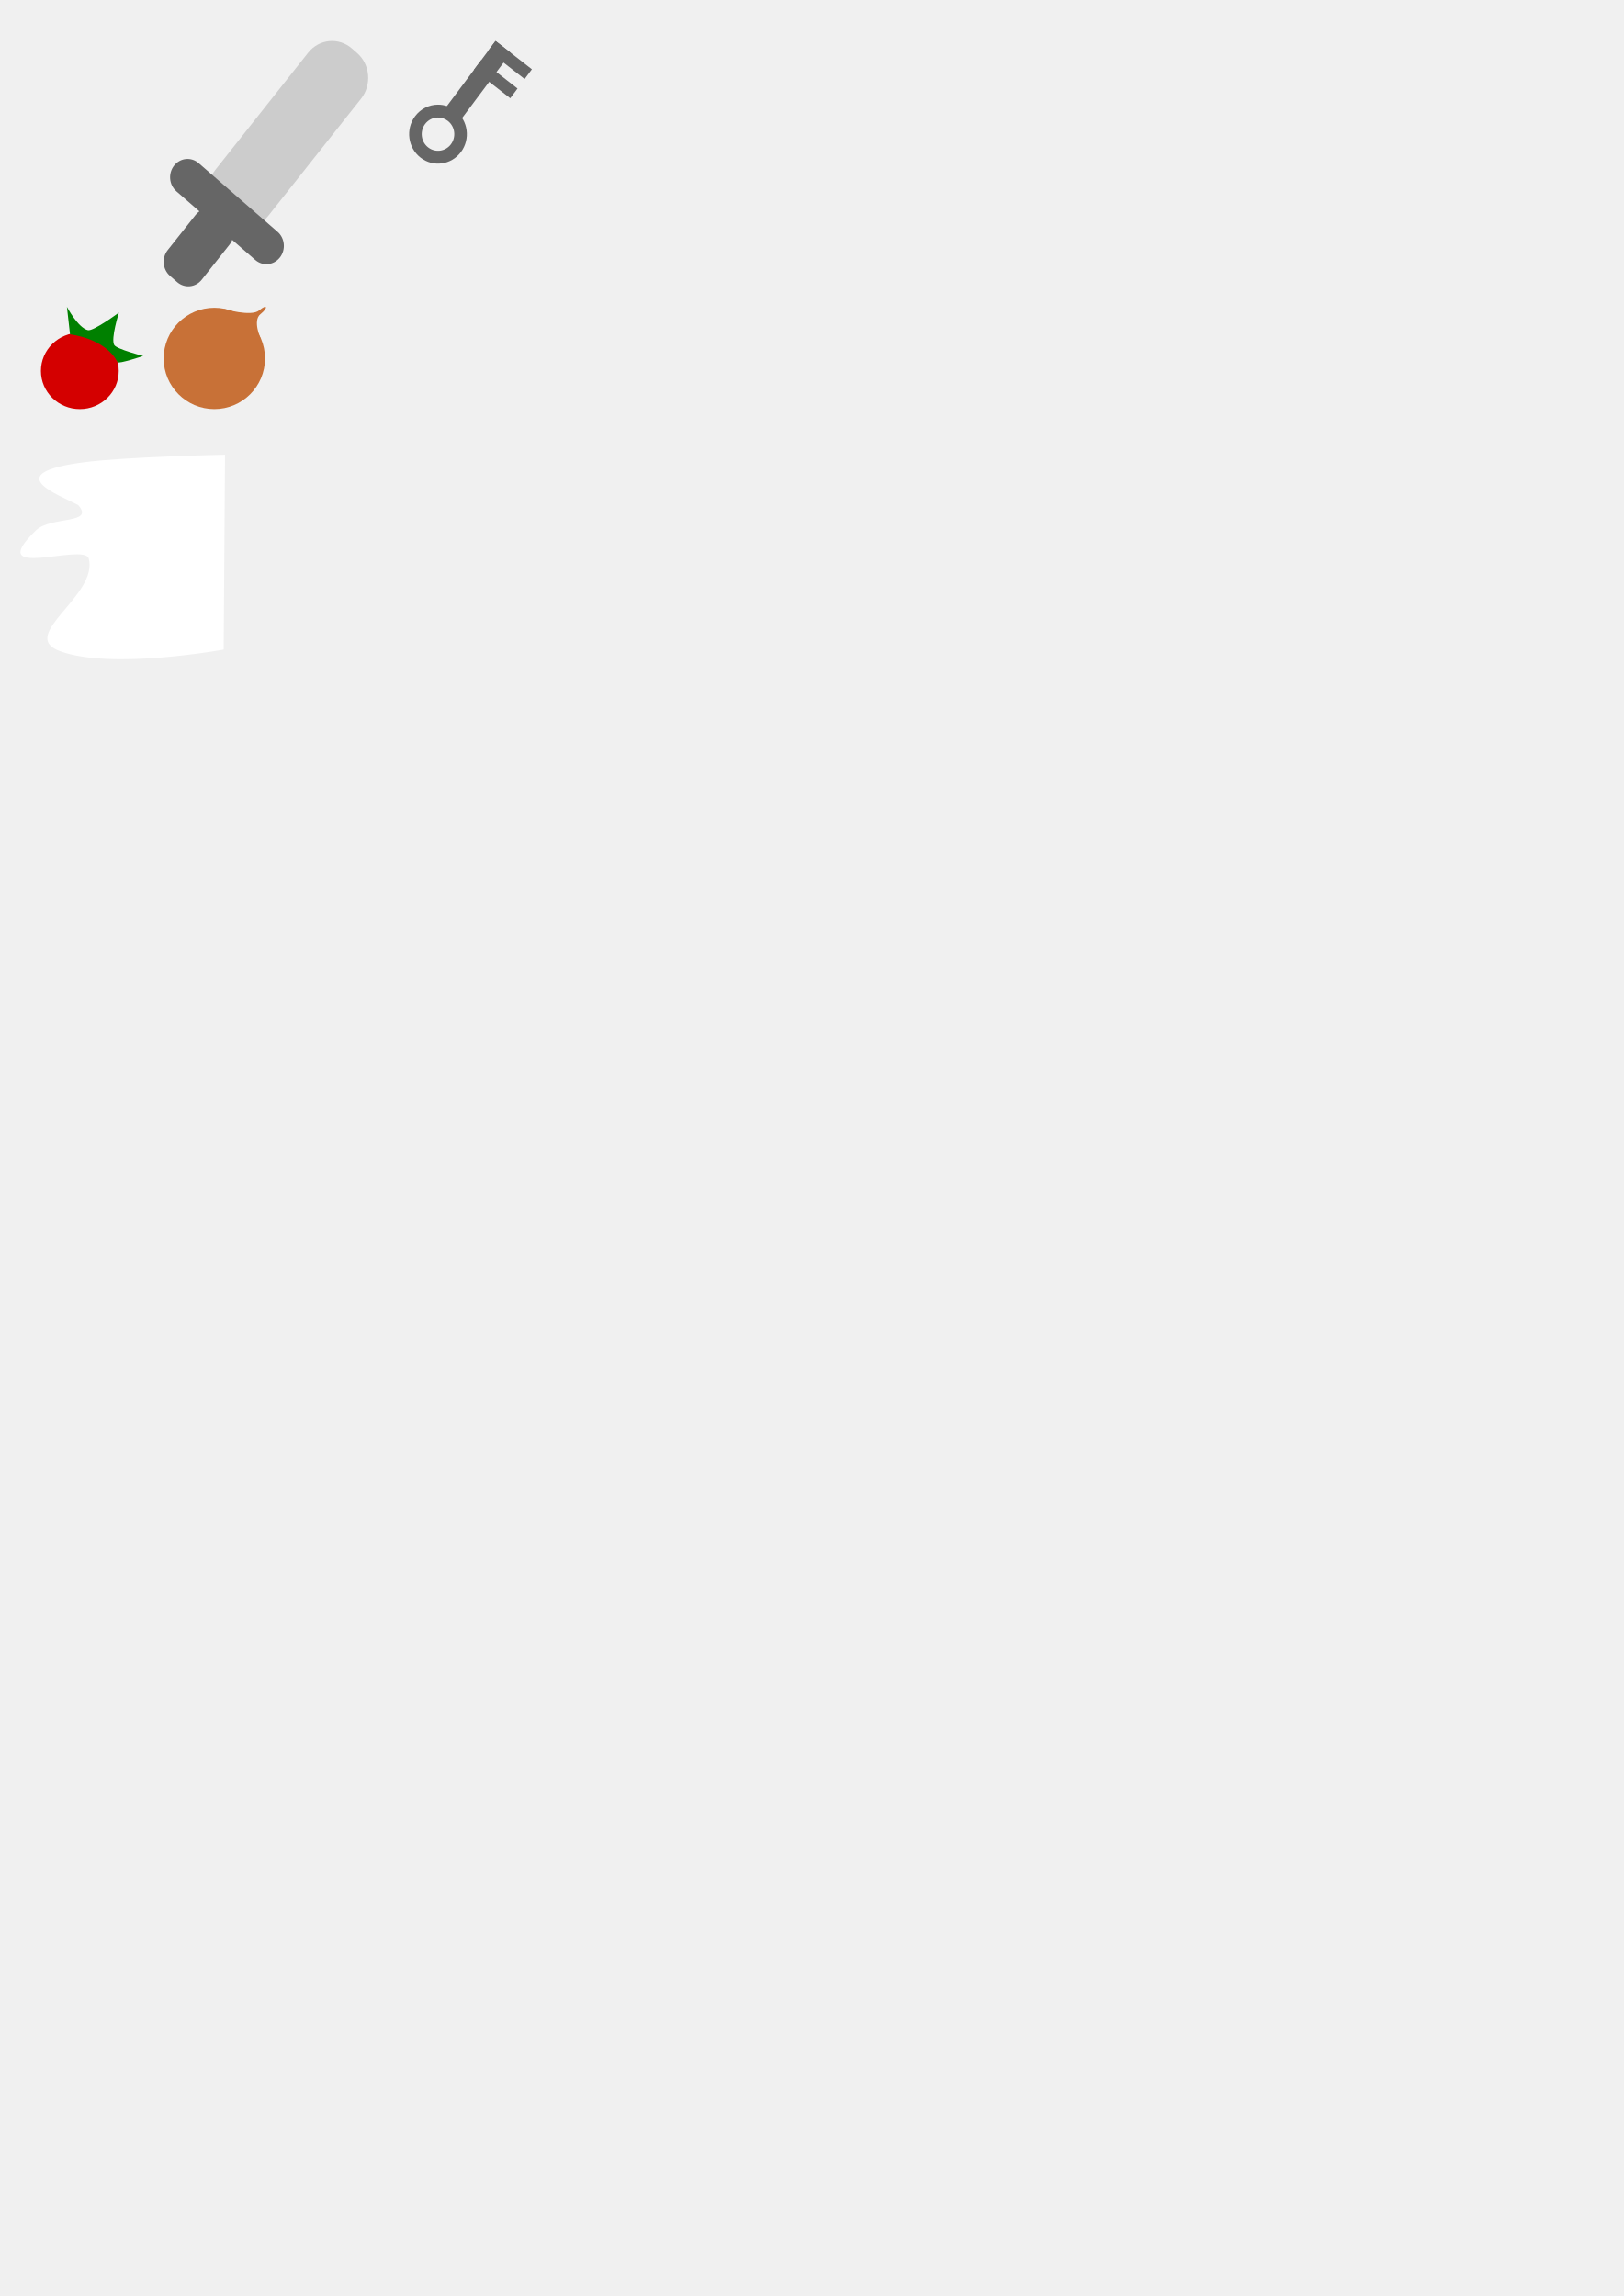
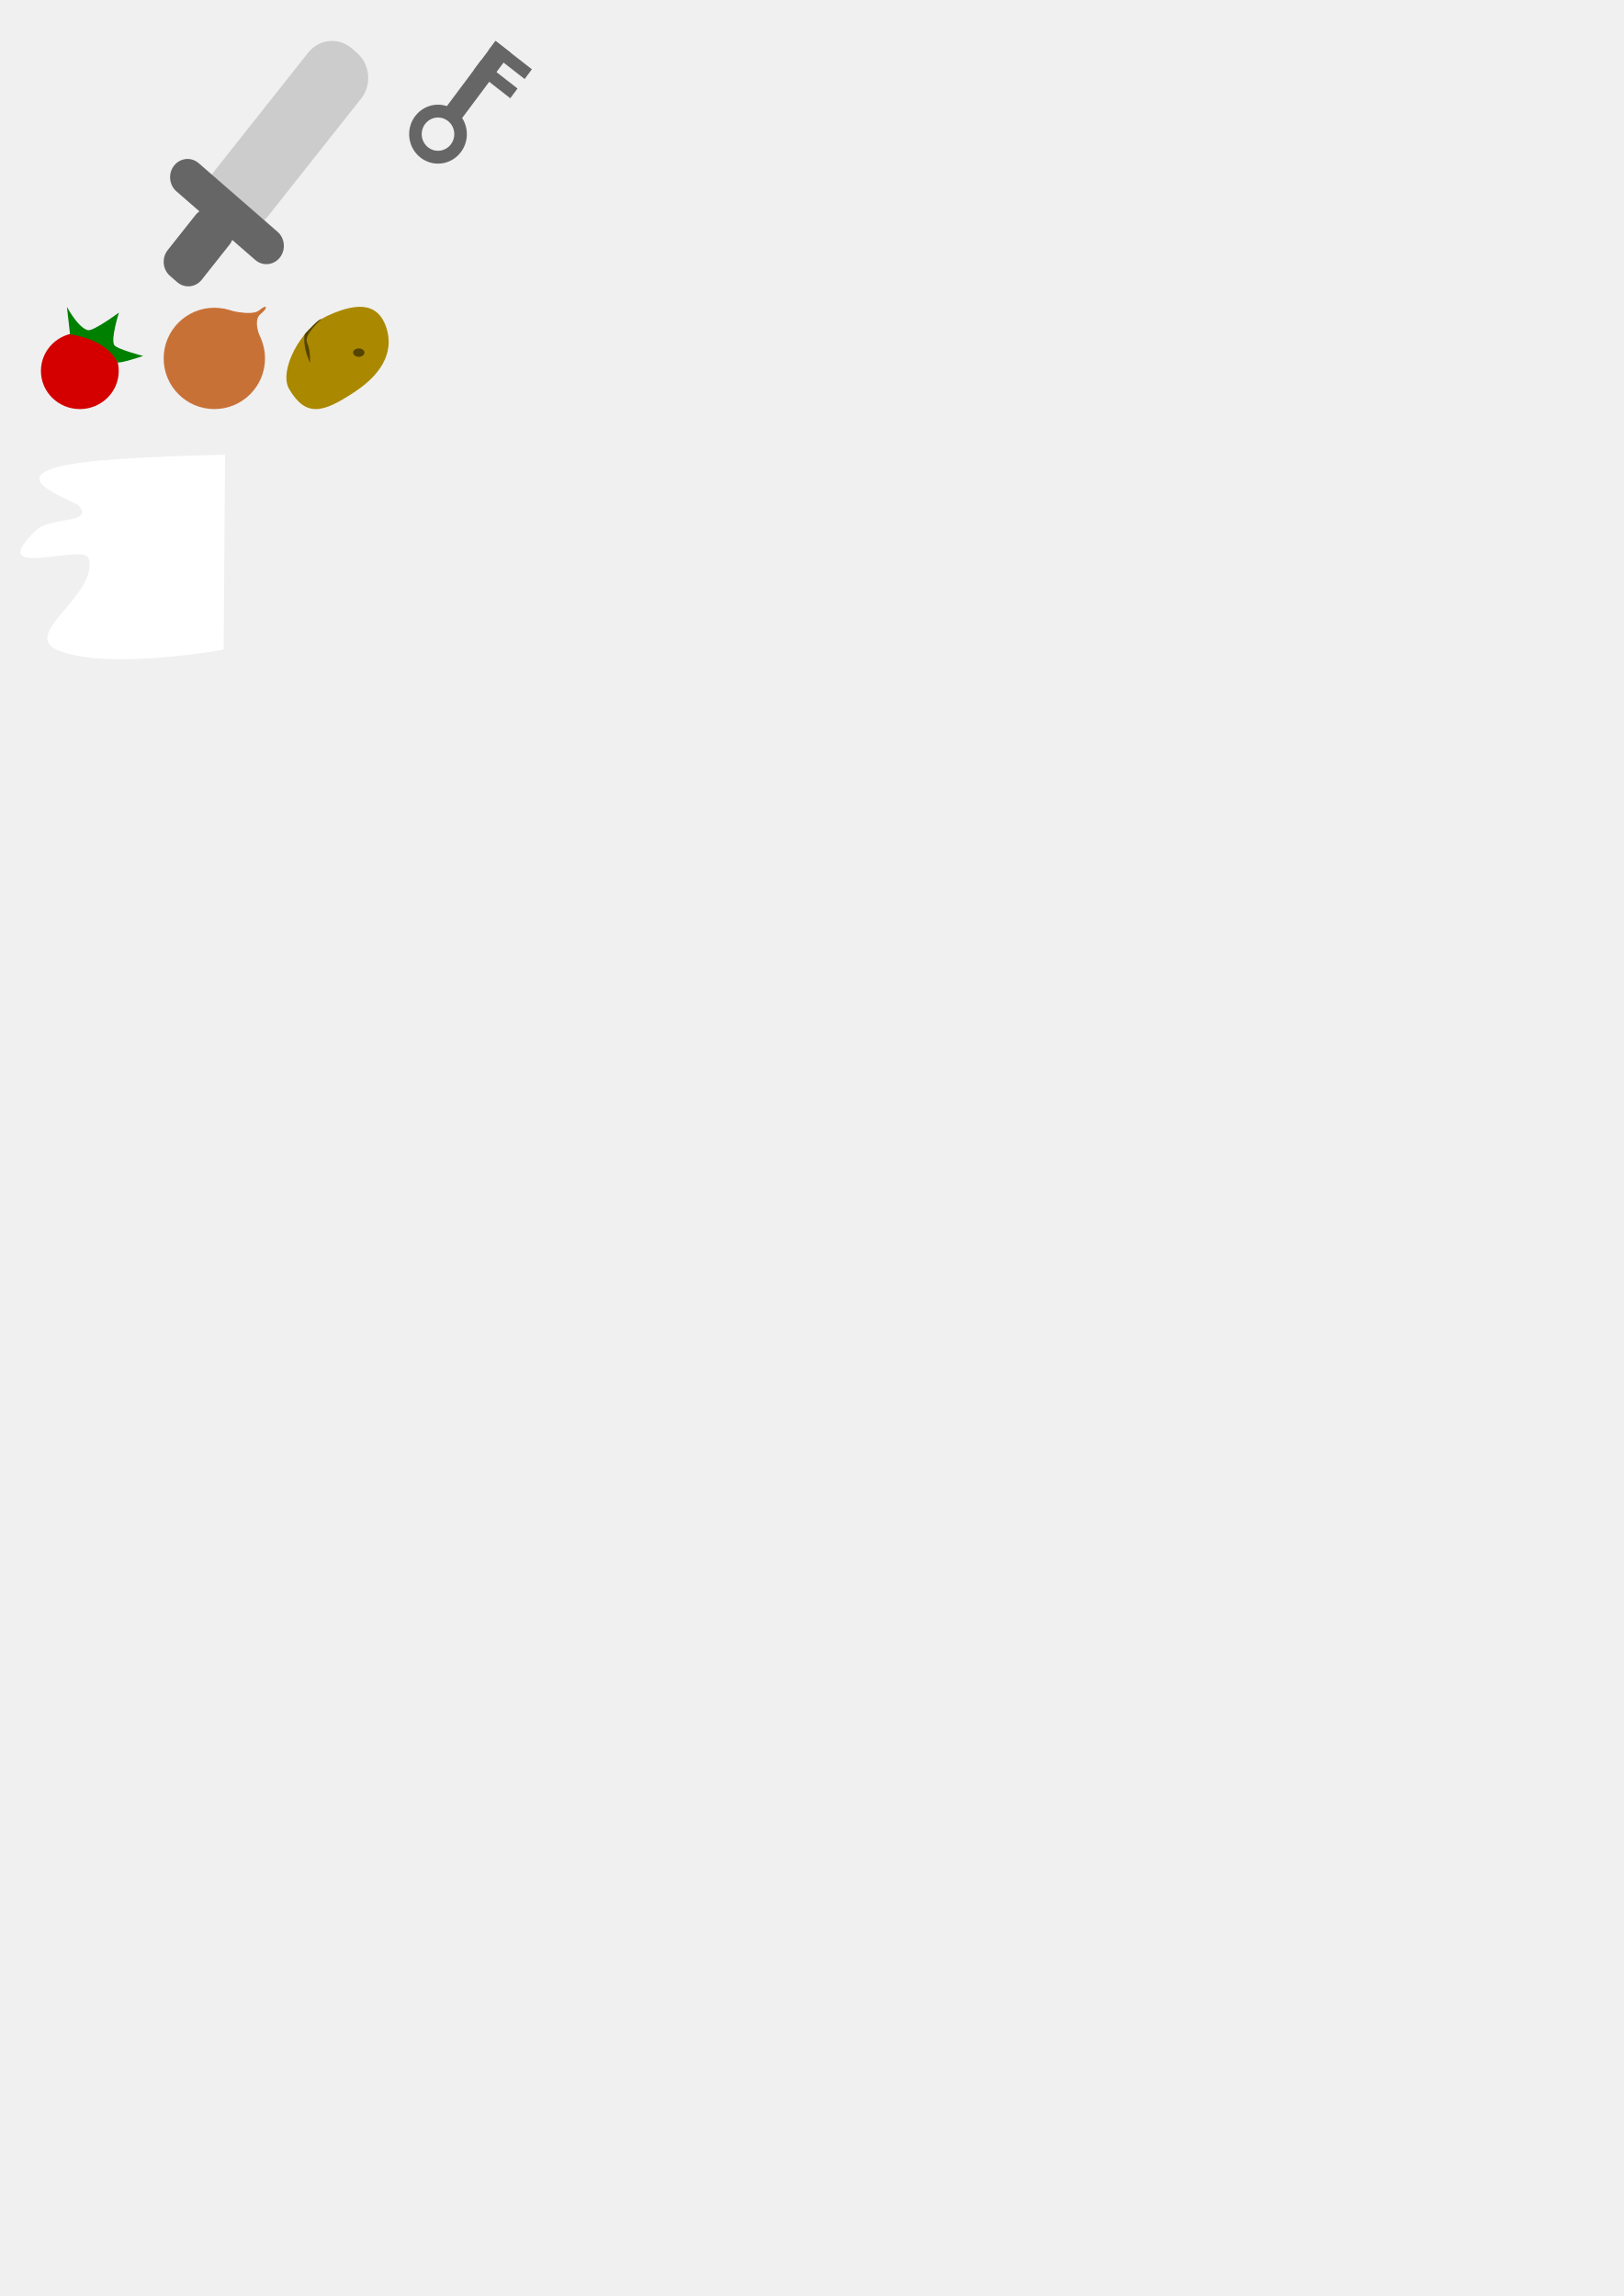
<svg xmlns="http://www.w3.org/2000/svg" width="210mm" height="297mm" viewBox="0 0 210 297" version="1.1" id="svg5">
  <defs id="defs2" />
  <g id="layer1">
    <g id="g909" transform="matrix(0.7697703,0.6699281,-0.6390718,0.8069371,15.90178,-27.63629)">
      <rect style="fill:#cccccc;stroke-width:0.265" id="rect848" width="8.888" height="26.823" x="39.403" y="5.969" ry="4.014" />
      <rect style="fill:#666666;stroke-width:0.265" id="rect902" width="17.762" height="4.514" x="34.966" y="29.504" ry="2.257" />
      <rect style="fill:#666666;stroke-width:0.265" id="rect904" width="5.718" height="10.133" x="40.988" y="32.438" ry="2.257" />
    </g>
    <g id="g1166" transform="matrix(0.2545062,0.1985658,-0.1943114,0.2600785,50.36635,-8.070074)">
      <rect style="fill:#666666;stroke-width:0.265" id="rect911" width="7.76" height="34.486" x="58.863" y="6.456" ry="0" />
      <rect style="fill:#666666;stroke-width:0.265" id="rect913" width="18.491" height="4.84" x="58.835" y="6.456" />
      <rect style="fill:#666666;stroke-width:0.265" id="rect915" width="18.491" height="4.84" x="58.835" y="16.016" />
      <path id="path969" style="fill:#666666;stroke-width:0.265" d="M 55.647 40.6 A 11.656 11.656 45 0 0 51.087 49.847 A 11.656 11.656 45 0 0 62.744 61.503 A 11.656 11.656 45 0 0 74.399 49.847 A 11.656 11.656 45 0 0 62.743 38.192 A 11.656 11.656 45 0 0 55.647 40.6 z M 58.739 44.631 A 6.576 6.576 45 0 1 62.743 43.271 A 6.576 6.576 45 0 1 69.319 49.847 A 6.576 6.576 45 0 1 62.743 56.423 A 6.576 6.576 45 0 1 56.168 49.847 A 6.576 6.576 45 0 1 58.739 44.631 z " />
    </g>
    <g id="g181" transform="matrix(0.3910225,0,0,0.4069612,0.7850447,37.6666)">
      <ellipse style="fill:#d40000;stroke-width:0.265" id="ellipse177" cx="24.397" cy="25.341" rx="12.871" ry="12.132" />
      <path style="fill:#008000;stroke-width:0.265" d="M 21.154,13.728 20.124,4.966 c 0,0 3.642,6.672 6.946,7.422 1.809,0.411 10.258,-5.588 10.258,-5.588 0,0 -2.738,8.259 -1.563,10.291 0.772,1.335 9.593,3.503 9.593,3.503 0,0 -8.15,2.599 -8.481,1.977 -4.092,-7.7 -15.723,-8.843 -15.723,-8.843 z" id="path179" />
    </g>
    <g id="g408" transform="matrix(0.5092256,0,0,0.5402114,15.29773,32.67331)">
      <ellipse style="fill:#c87137;stroke-width:0.265" id="ellipse404" cx="24.397" cy="25.341" rx="12.871" ry="12.132" />
      <path style="fill:#c87137;stroke-width:0.663" d="m 26.795,13.476 c 0,0 6.979,1.967 9.008,0.344 2.029,-1.623 2.375,-0.644 0.314,0.907 -2.062,1.551 0.044,5.88 0.044,5.88 z" id="path602" />
    </g>
    <path style="fill:#ffffff;stroke-width:0.258" d="m 29.104,58.819 -0.176,25.207 c 0,0 -14.535,2.683 -21.206,0.193 C 2.228,82.169 12.777,77.056 11.47,72.218 10.765,70.183 -2.237,75.271 4.653,68.602 6.578,66.739 12.329,67.84 10.11,65.328 7.558,63.975 -0.113,61.261 10.717,59.813 16.227,59.076 29.104,58.819 29.104,58.819 Z" id="path497" />
+     <path id="path1101" style="fill:#aa8800;stroke-width:0.184" d="m 37.402,50.335 c -1.392,-2.354 1.456,-7.871 4.97,-9.494 4.307,-1.989 6.573,-1.33 7.543,1.389 0.97,2.719 0.059,5.747 -4.031,8.456 -4.09,2.71 -6.292,3.352 -8.482,-0.351 z" />
+     <ellipse style="fill:#554400;stroke-width:0.265" id="ellipse1162" cx="46.402" cy="45.613" rx="0.734" ry="0.545" />
+     <path style="fill:#554400;stroke-width:0.265" d="m 41.607,41.268 c 0,0 -2.384,2.009 -1.888,3.078 0.496,1.069 0.365,2.625 0.365,2.625 0,0 -0.296,-0.794 -0.447,-1.228 -0.151,-0.434 -0.512,-2.294 -0.103,-2.662 0.409,-0.368 1.625,-1.849 2.073,-1.813 z" id="path1226" />
  </g>
</svg>
